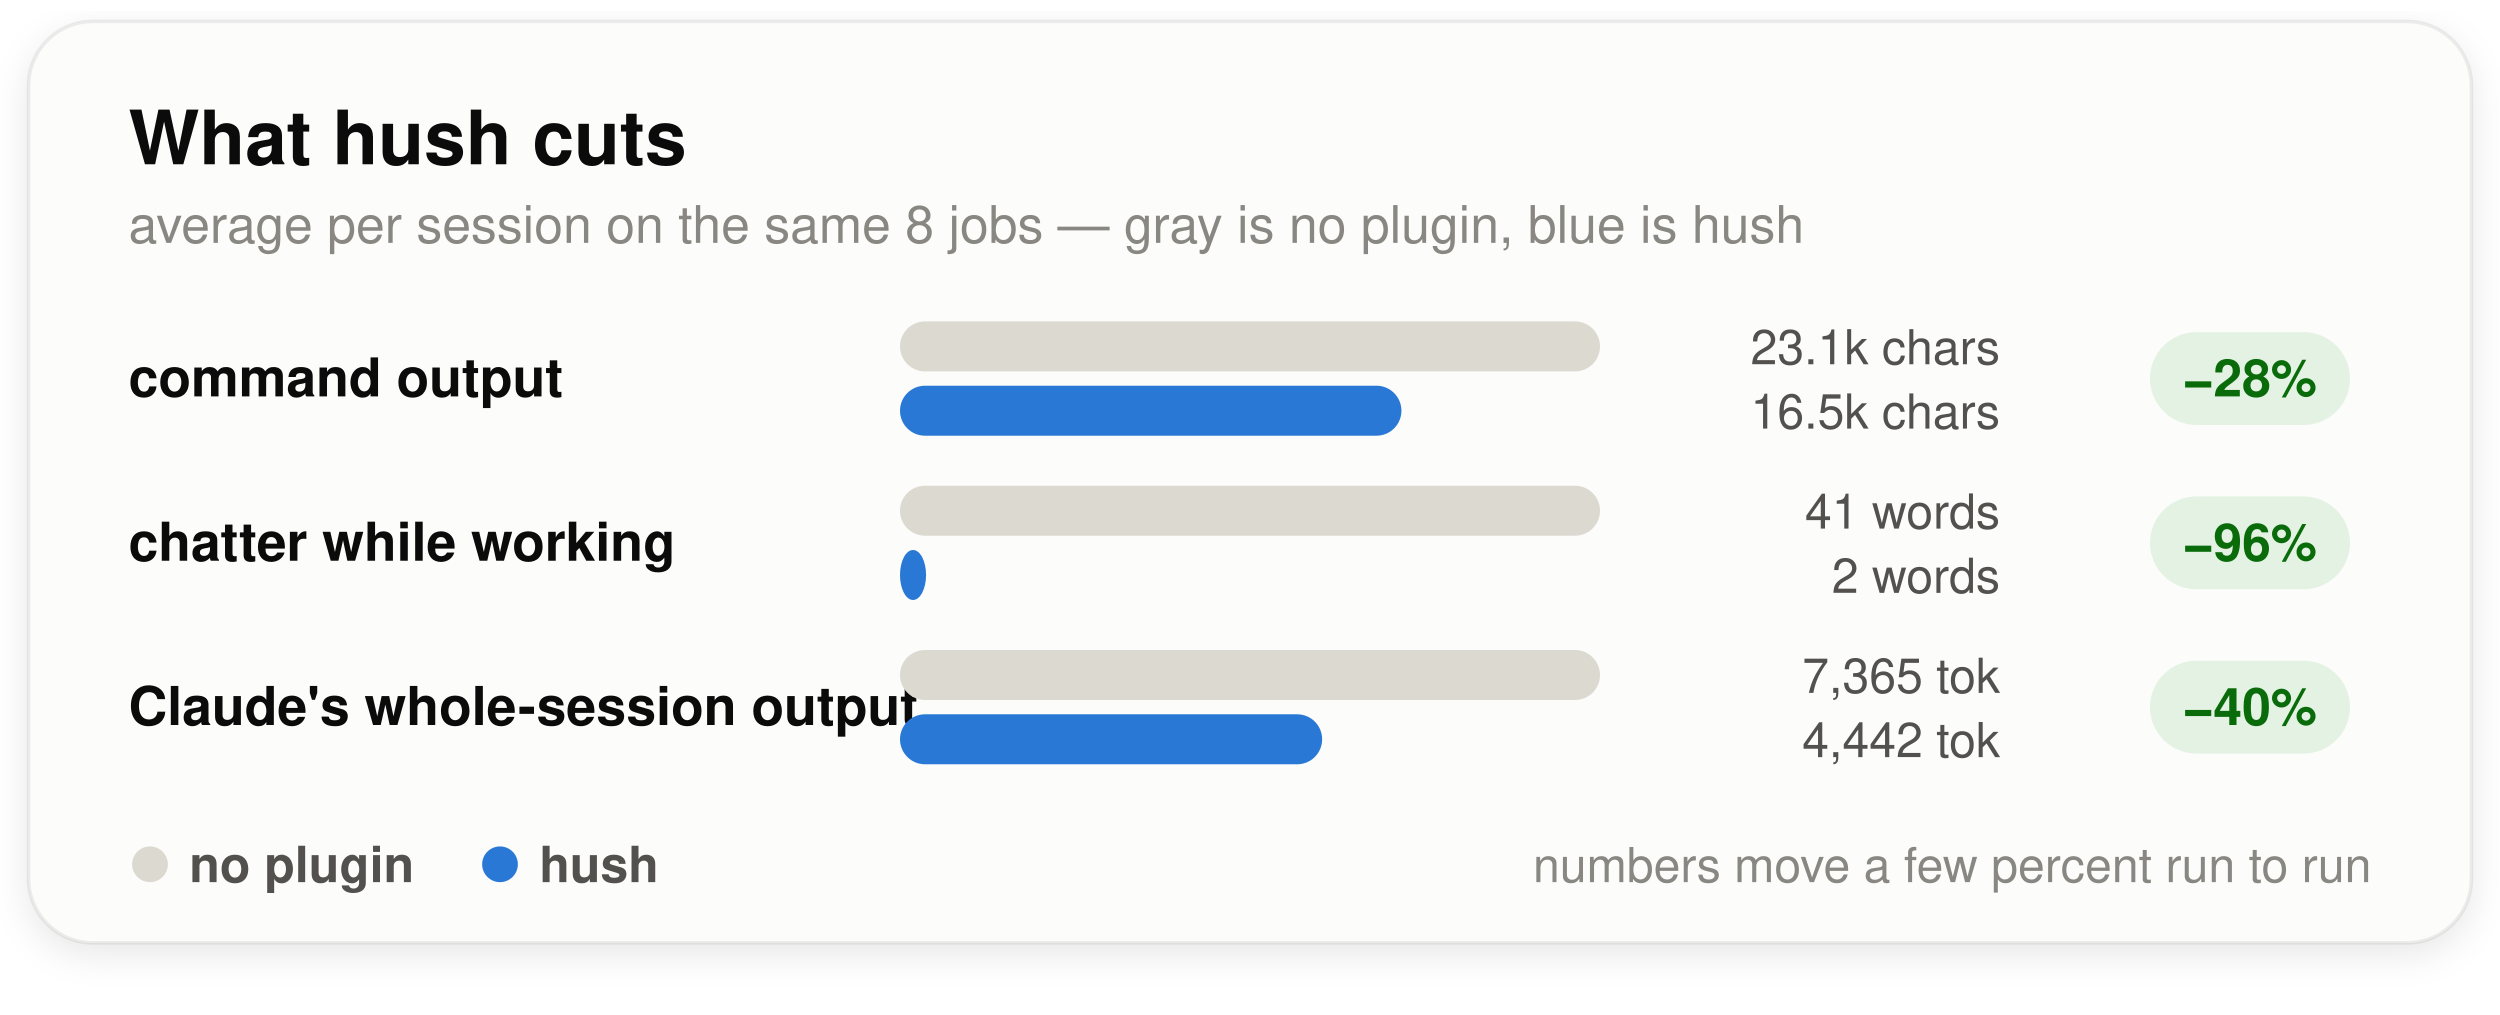
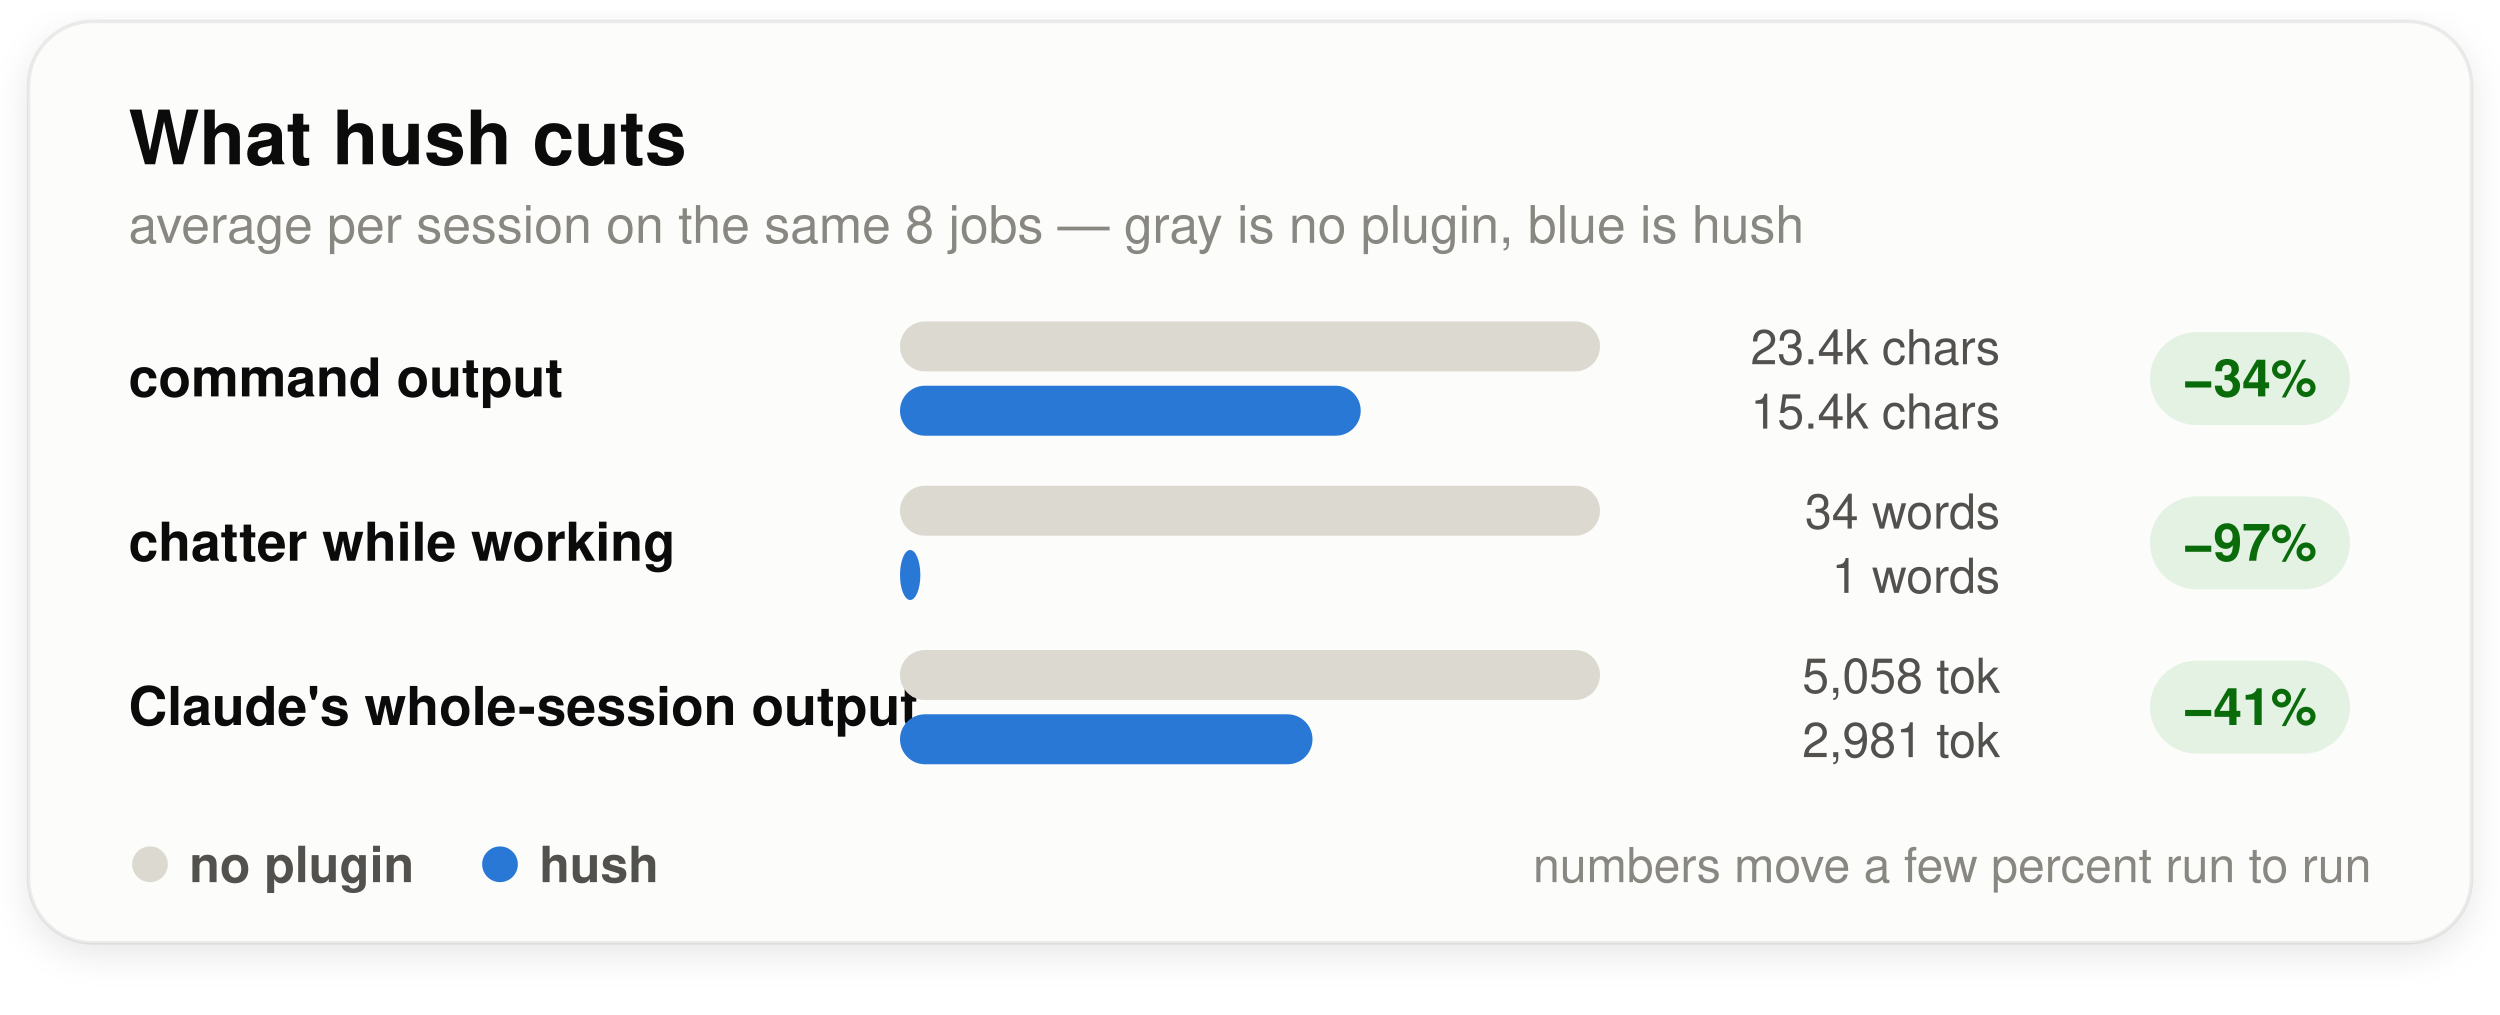
- <svg xmlns="http://www.w3.org/2000/svg" viewBox="0 0 700 284" font-family="-apple-system,BlinkMacSystemFont,'Segoe UI',Helvetica,Arial,sans-serif" role="img" aria-label="What hush cuts, averaged per session over the same 8 jobs on Opus 5 at medium effort, 4 runs each way. command output: no plugin 23.1k chars, hush 16.5k chars, minus 28%. chatter while working: no plugin 41 words, hush 2 words, minus 96%. Claude's whole-session output: no plugin 7,365 tok, hush 4,442 tok, minus 40%.">
+ <svg xmlns="http://www.w3.org/2000/svg" viewBox="0 0 700 284" font-family="-apple-system,BlinkMacSystemFont,'Segoe UI',Helvetica,Arial,sans-serif" role="img" aria-label="What hush cuts, averaged per session over the same 8 jobs on Opus 5 at medium effort, 4 runs each way. command output: no plugin 23.4k chars, hush 15.4k chars, minus 34%. chatter while working: no plugin 34 words, hush 1 words, minus 97%. Claude's whole-session output: no plugin 5,058 tok, hush 2,981 tok, minus 41%.">
  <style>.card{fill:#fcfcfb}.card{stroke:rgba(11,11,11,.07)}.ink{fill:#0b0b0b}.ink2{fill:#52514e}.mut{fill:#898781}.bp{fill:#dcd9d0}.cw{fill:#e3f2e3}.cwt{fill:#0a6b0a}.cf{fill:#f0efeb}.cft{fill:#52514e}.ac{fill:#2a78d6}@media(prefers-color-scheme:dark){.card{fill:#161b22}.card{stroke:#30363d}.ink{fill:#e6edf3}.ink2{fill:#b0b8c0}.mut{fill:#9198a1}.bp{fill:#3d3c37}.cw{fill:#17301f}.cwt{fill:#3fb950}.cf{fill:#2b2b29}.cft{fill:#9198a1}.ac{fill:#4c9be8}}</style>
  <filter id="s" x="-20%" y="-20%" width="140%" height="140%">
    <feDropShadow dx="0" dy="3" stdDeviation="5" flood-color="#0b0b0b" flood-opacity=".10" />
  </filter>
  <rect class="card" x="8" y="6" width="684" height="258" rx="18" filter="url(#s)" />
  <text class="ink" x="36" y="46" font-size="21" font-weight="800">What hush cuts</text>
  <text class="mut" x="36" y="68" font-size="14.5">average per session on the same 8 jobs — gray is no plugin, blue is hush</text>
  <text class="ink" x="36" y="111" font-size="15" font-weight="600">command output</text>
  <rect class="bp" x="252" y="90" width="196.0" height="14" rx="7" />
-   <text class="ink2" x="560" y="102" font-size="13.5" text-anchor="end">23.1k chars</text>
-   <rect class="ac" x="252" y="108" width="140.4" height="14" rx="7" />
-   <text class="ink2" x="560" y="120" font-size="13.5" text-anchor="end">16.5k chars</text>
+   <text class="ink2" x="560" y="102" font-size="13.5" text-anchor="end">23.4k chars</text>
+   <rect class="ac" x="252" y="108" width="129.0" height="14" rx="7" />
+   <text class="ink2" x="560" y="120" font-size="13.5" text-anchor="end">15.4k chars</text>
  <rect class="cw" x="602" y="93" width="56" height="26" rx="13" />
-   <text class="cwt" x="630" y="111" font-size="14.5" font-weight="800" text-anchor="middle">−28%</text>
+   <text class="cwt" x="630" y="111" font-size="14.5" font-weight="800" text-anchor="middle">−34%</text>
  <text class="ink" x="36" y="157" font-size="15" font-weight="600">chatter while working</text>
  <rect class="bp" x="252" y="136" width="196.0" height="14" rx="7" />
-   <text class="ink2" x="560" y="148" font-size="13.5" text-anchor="end">41 words</text>
-   <rect class="ac" x="252" y="154" width="7.3" height="14" rx="7" />
-   <text class="ink2" x="560" y="166" font-size="13.5" text-anchor="end">2 words</text>
+   <text class="ink2" x="560" y="148" font-size="13.5" text-anchor="end">34 words</text>
+   <rect class="ac" x="252" y="154" width="5.7" height="14" rx="7" />
+   <text class="ink2" x="560" y="166" font-size="13.5" text-anchor="end">1 words</text>
  <rect class="cw" x="602" y="139" width="56" height="26" rx="13" />
-   <text class="cwt" x="630" y="157" font-size="14.5" font-weight="800" text-anchor="middle">−96%</text>
+   <text class="cwt" x="630" y="157" font-size="14.5" font-weight="800" text-anchor="middle">−97%</text>
  <text class="ink" x="36" y="203" font-size="15" font-weight="600">Claude's whole-session output</text>
  <rect class="bp" x="252" y="182" width="196.0" height="14" rx="7" />
-   <text class="ink2" x="560" y="194" font-size="13.5" text-anchor="end">7,365 tok</text>
-   <rect class="ac" x="252" y="200" width="118.2" height="14" rx="7" />
-   <text class="ink2" x="560" y="212" font-size="13.5" text-anchor="end">4,442 tok</text>
+   <text class="ink2" x="560" y="194" font-size="13.5" text-anchor="end">5,058 tok</text>
+   <rect class="ac" x="252" y="200" width="115.5" height="14" rx="7" />
+   <text class="ink2" x="560" y="212" font-size="13.5" text-anchor="end">2,981 tok</text>
  <rect class="cw" x="602" y="185" width="56" height="26" rx="13" />
-   <text class="cwt" x="630" y="203" font-size="14.5" font-weight="800" text-anchor="middle">−40%</text>
+   <text class="cwt" x="630" y="203" font-size="14.5" font-weight="800" text-anchor="middle">−41%</text>
  <circle class="bp" cx="42" cy="242" r="5" />
  <text class="ink2" x="53" y="247" font-size="14" font-weight="600">no plugin</text>
  <circle class="ac" cx="140" cy="242" r="5" />
  <text class="ink2" x="151" y="247" font-size="14" font-weight="600">hush</text>
  <text class="mut" x="664" y="247" font-size="13.5" text-anchor="end">numbers move a few percent run to run</text>
</svg>
